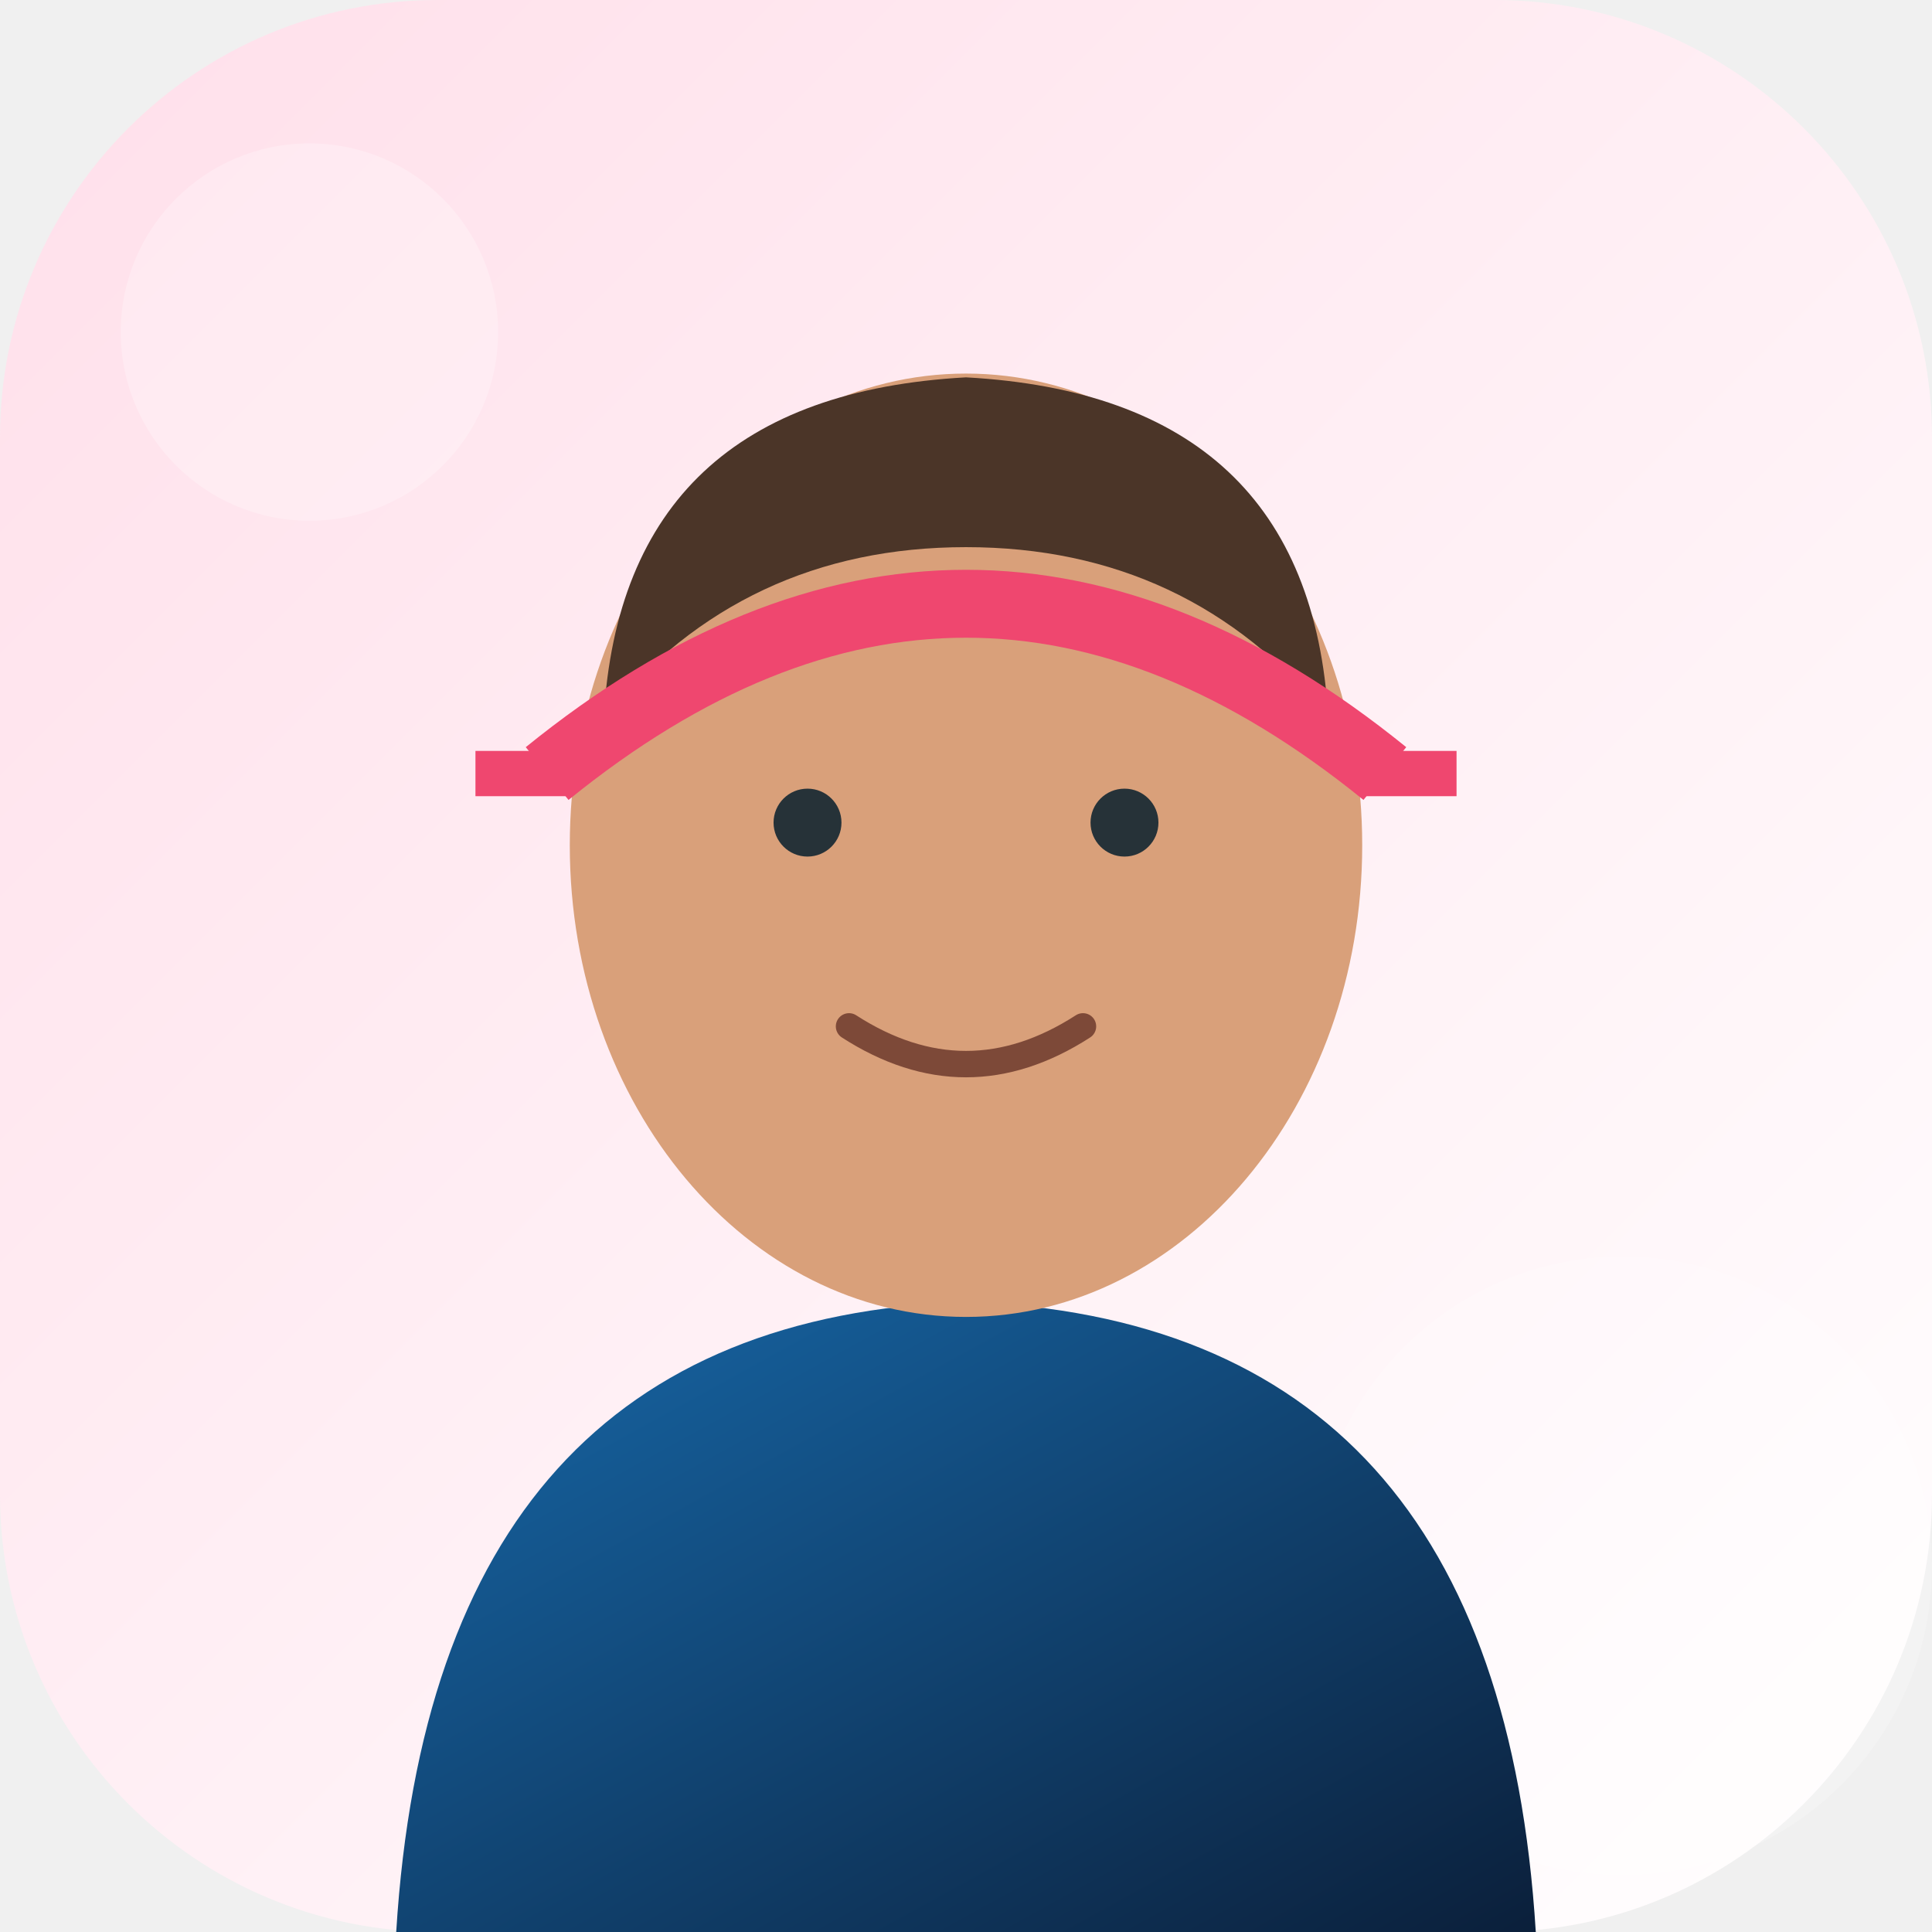
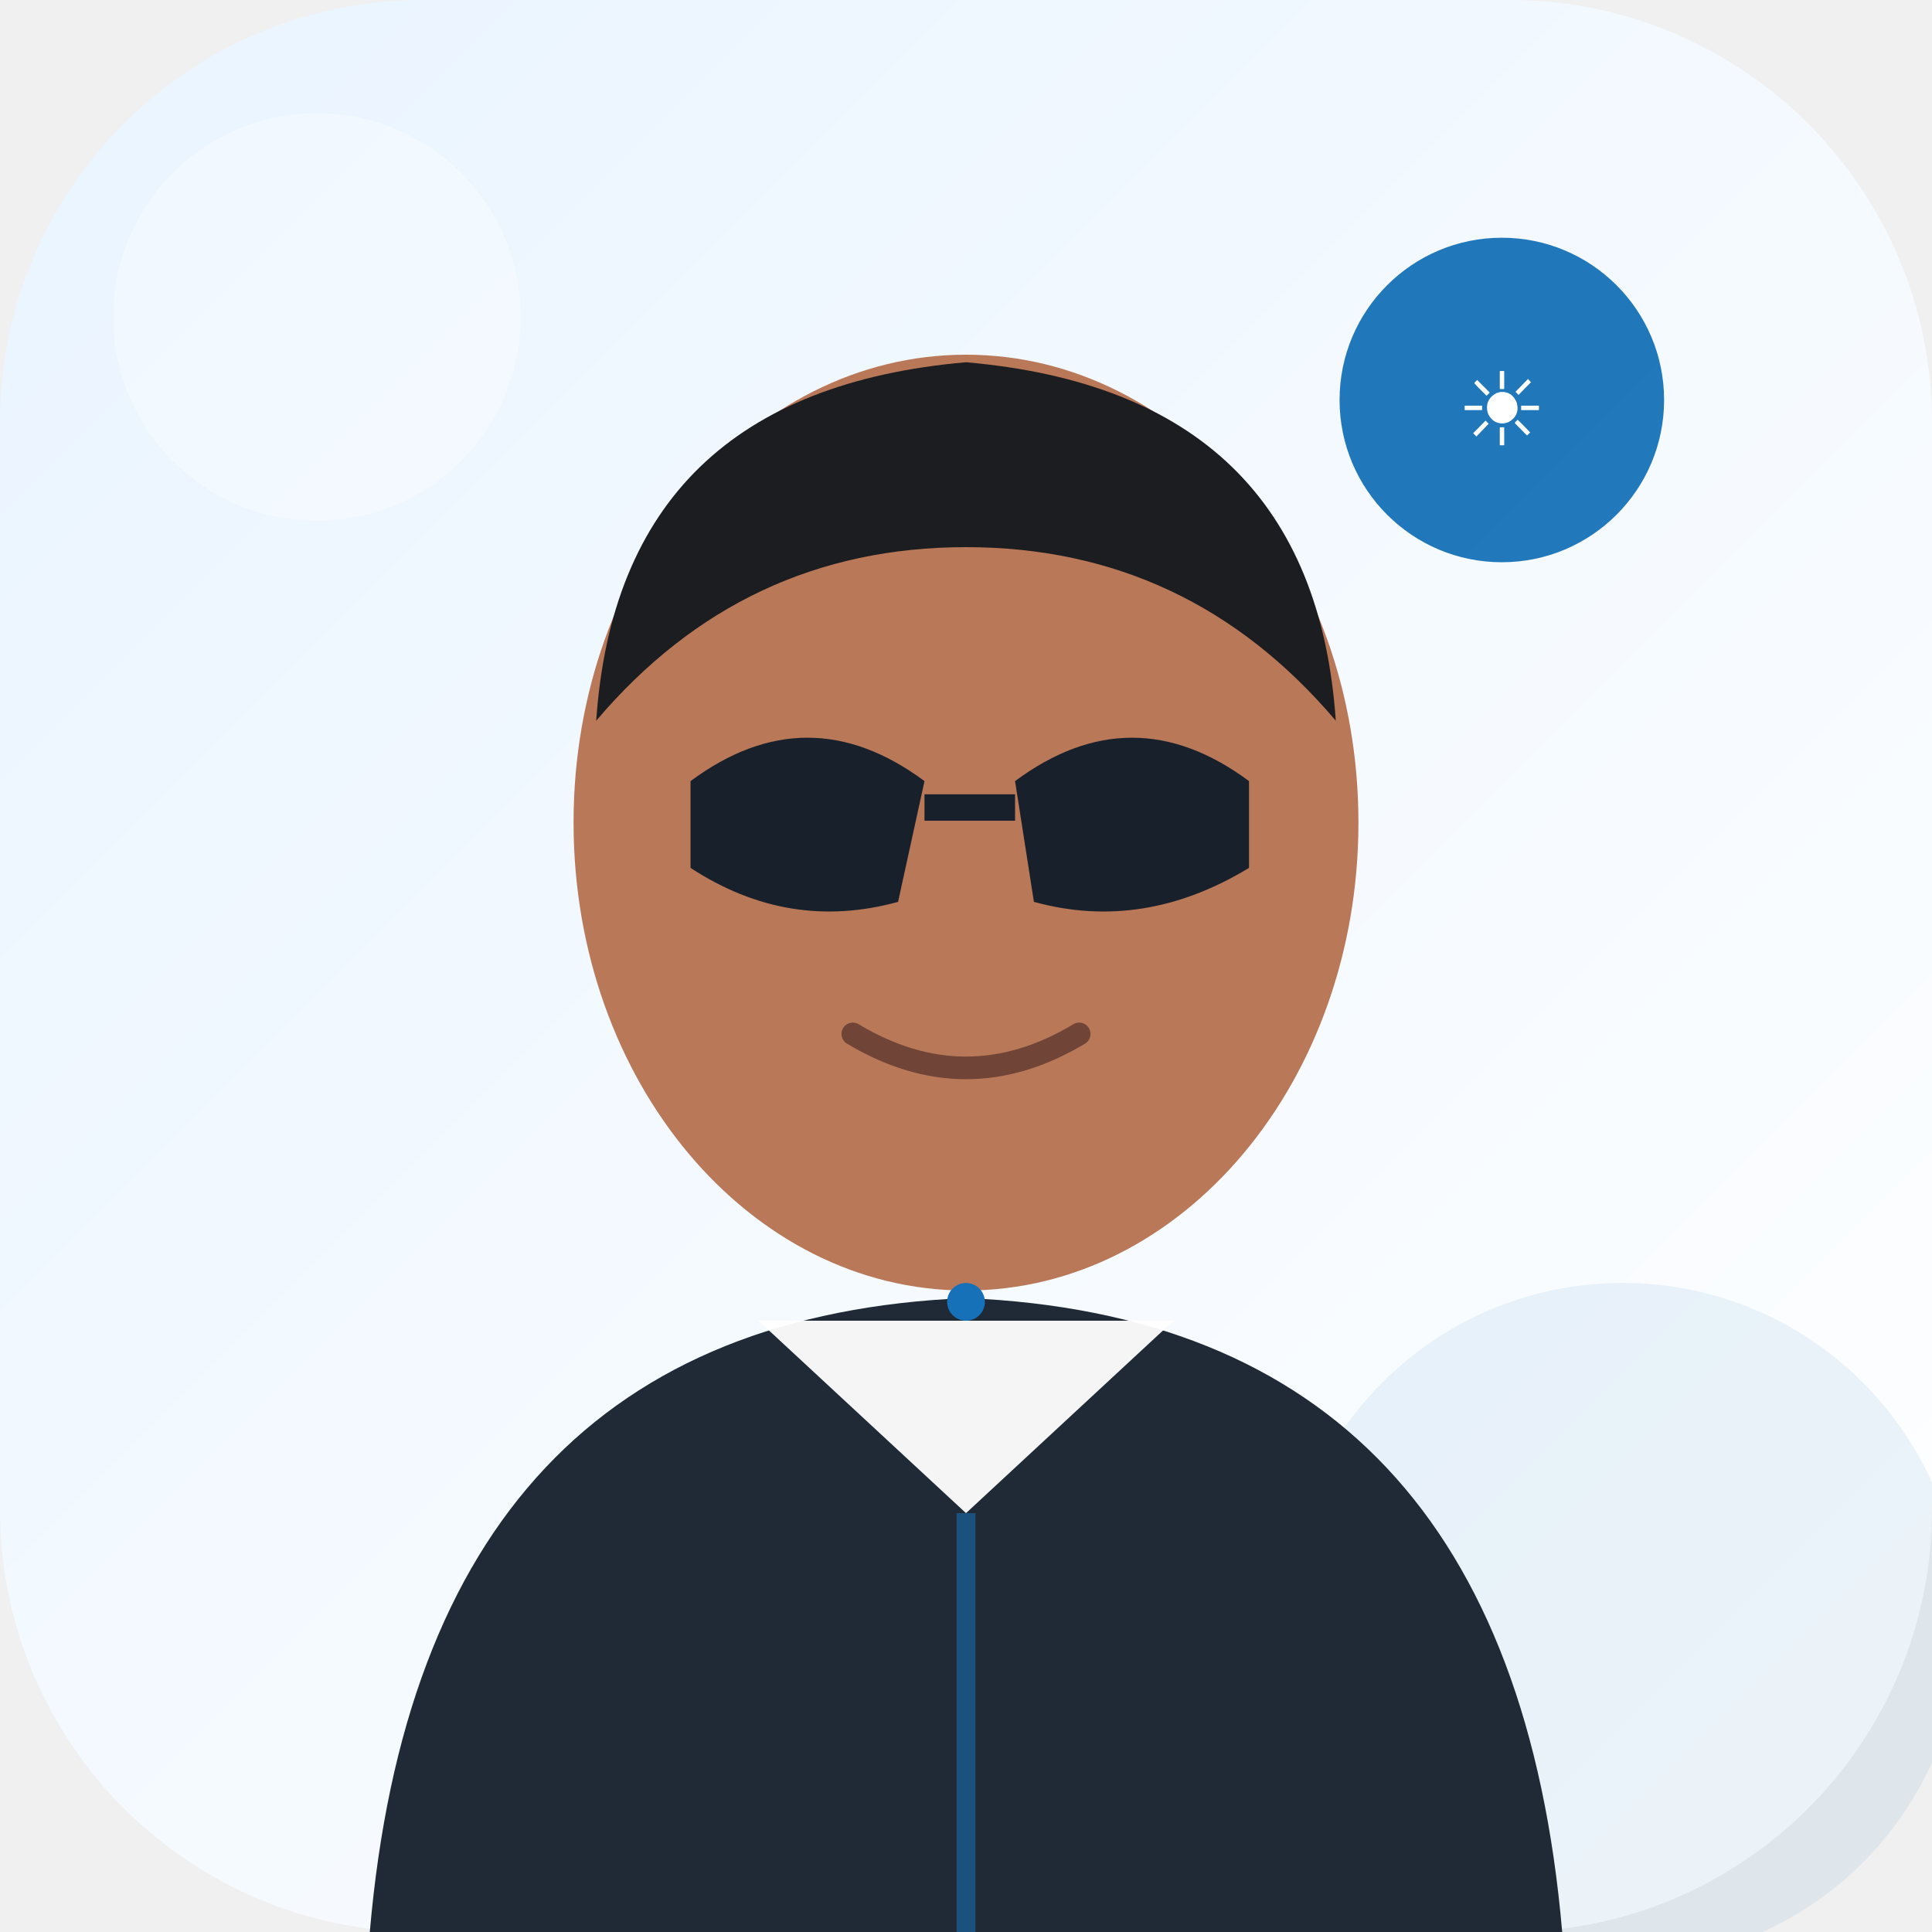
<svg xmlns="http://www.w3.org/2000/svg" viewBox="0 0 512 512">
  <defs>
-     <linearGradient id="b" x2="1" y2="1">
-       <stop stop-color="#ffdfea" />
+     <linearGradient id="g" x1="0" y1="0" x2="1" y2="1">
+       <stop stop-color="#e9f4ff" />
      <stop offset="1" stop-color="#ffffff" />
    </linearGradient>
-     <linearGradient id="s" x2="1" y2="1">
-       <stop stop-color="#1769aa" />
-       <stop offset="1" stop-color="#0b1f3a" />
-     </linearGradient>
  </defs>
-   <rect width="512" height="512" rx="116" fill="url(#b)" />
-   <circle cx="82" cy="88" r="50" fill="#fff" opacity=".25" />
-   <circle cx="430" cy="415" r="82" fill="#fff" opacity=".18" />
-   <path d="M105 512Q115 350 256 345Q397 350 407 512Z" fill="url(#s)" />
-   <ellipse cx="256" cy="224" rx="105" ry="125" fill="#d9a07a" />
-   <path d="M160 190Q165 105 256 100Q347 105 352 190Q315 145 256 145Q197 145 160 190Z" fill="#4b3528" />
-   <circle cx="214" cy="218" r="9" fill="#263238" />
-   <circle cx="298" cy="218" r="9" fill="#263238" />
-   <path d="M225 272Q256 292 287 272" fill="none" stroke="#7d4938" stroke-width="7" stroke-linecap="round" />
-   <path d="M145 205Q256 115 367 205" fill="none" stroke="#ef476f" stroke-width="18" />
-   <path d="M150 205h-24M362 205h24" stroke="#ef476f" stroke-width="12" />
+   <rect width="512" height="512" rx="112" fill="url(#g)" />
+   <circle cx="84" cy="84" r="54" fill="#fff" opacity=".30" />
+   <circle cx="430" cy="430" r="90" fill="#1671b8" opacity=".08" />
+   <circle cx="398" cy="106" r="43" fill="#1671b8" opacity=".95" />
+   <text x="398" y="118" text-anchor="middle" font-family="Arial,sans-serif" font-size="27" font-weight="700" fill="#fff">☀</text>
+   <path d="M98 512Q112 350 256 344Q400 350 414 512Z" fill="#202a36" />
+   <path d="M201 350L256 401L311 350" fill="#ffffff" opacity=".95" />
+   <path d="M256 401V512" stroke="#1671b8" stroke-width="5" opacity=".55" />
+   <ellipse cx="256" cy="218" rx="104" ry="124" fill="#b97858" />
+   <path d="M158 191Q164 104 256 96Q348 104 354 191Q315 145 256 145Q197 145 158 191Z" fill="#1c1d20" />
+   <circle cx="216" cy="218" r="8" fill="#263238" />
+   <circle cx="296" cy="218" r="8" fill="#263238" />
+   <path d="M226 274Q256 292 286 274" fill="none" stroke="#704537" stroke-width="6" stroke-linecap="round" />
+   <path d="M183 207Q214 184 245 207L238 239Q209 247 183 230Z" fill="#18212b" />
+   <path d="M269 207Q300 184 331 207L331 230Q303 247 274 239Z" fill="#18212b" />
+   <path d="M245 214L269 214" stroke="#18212b" stroke-width="7" />
+   <circle cx="256" cy="345" r="5" fill="#1671b8" />
</svg>
